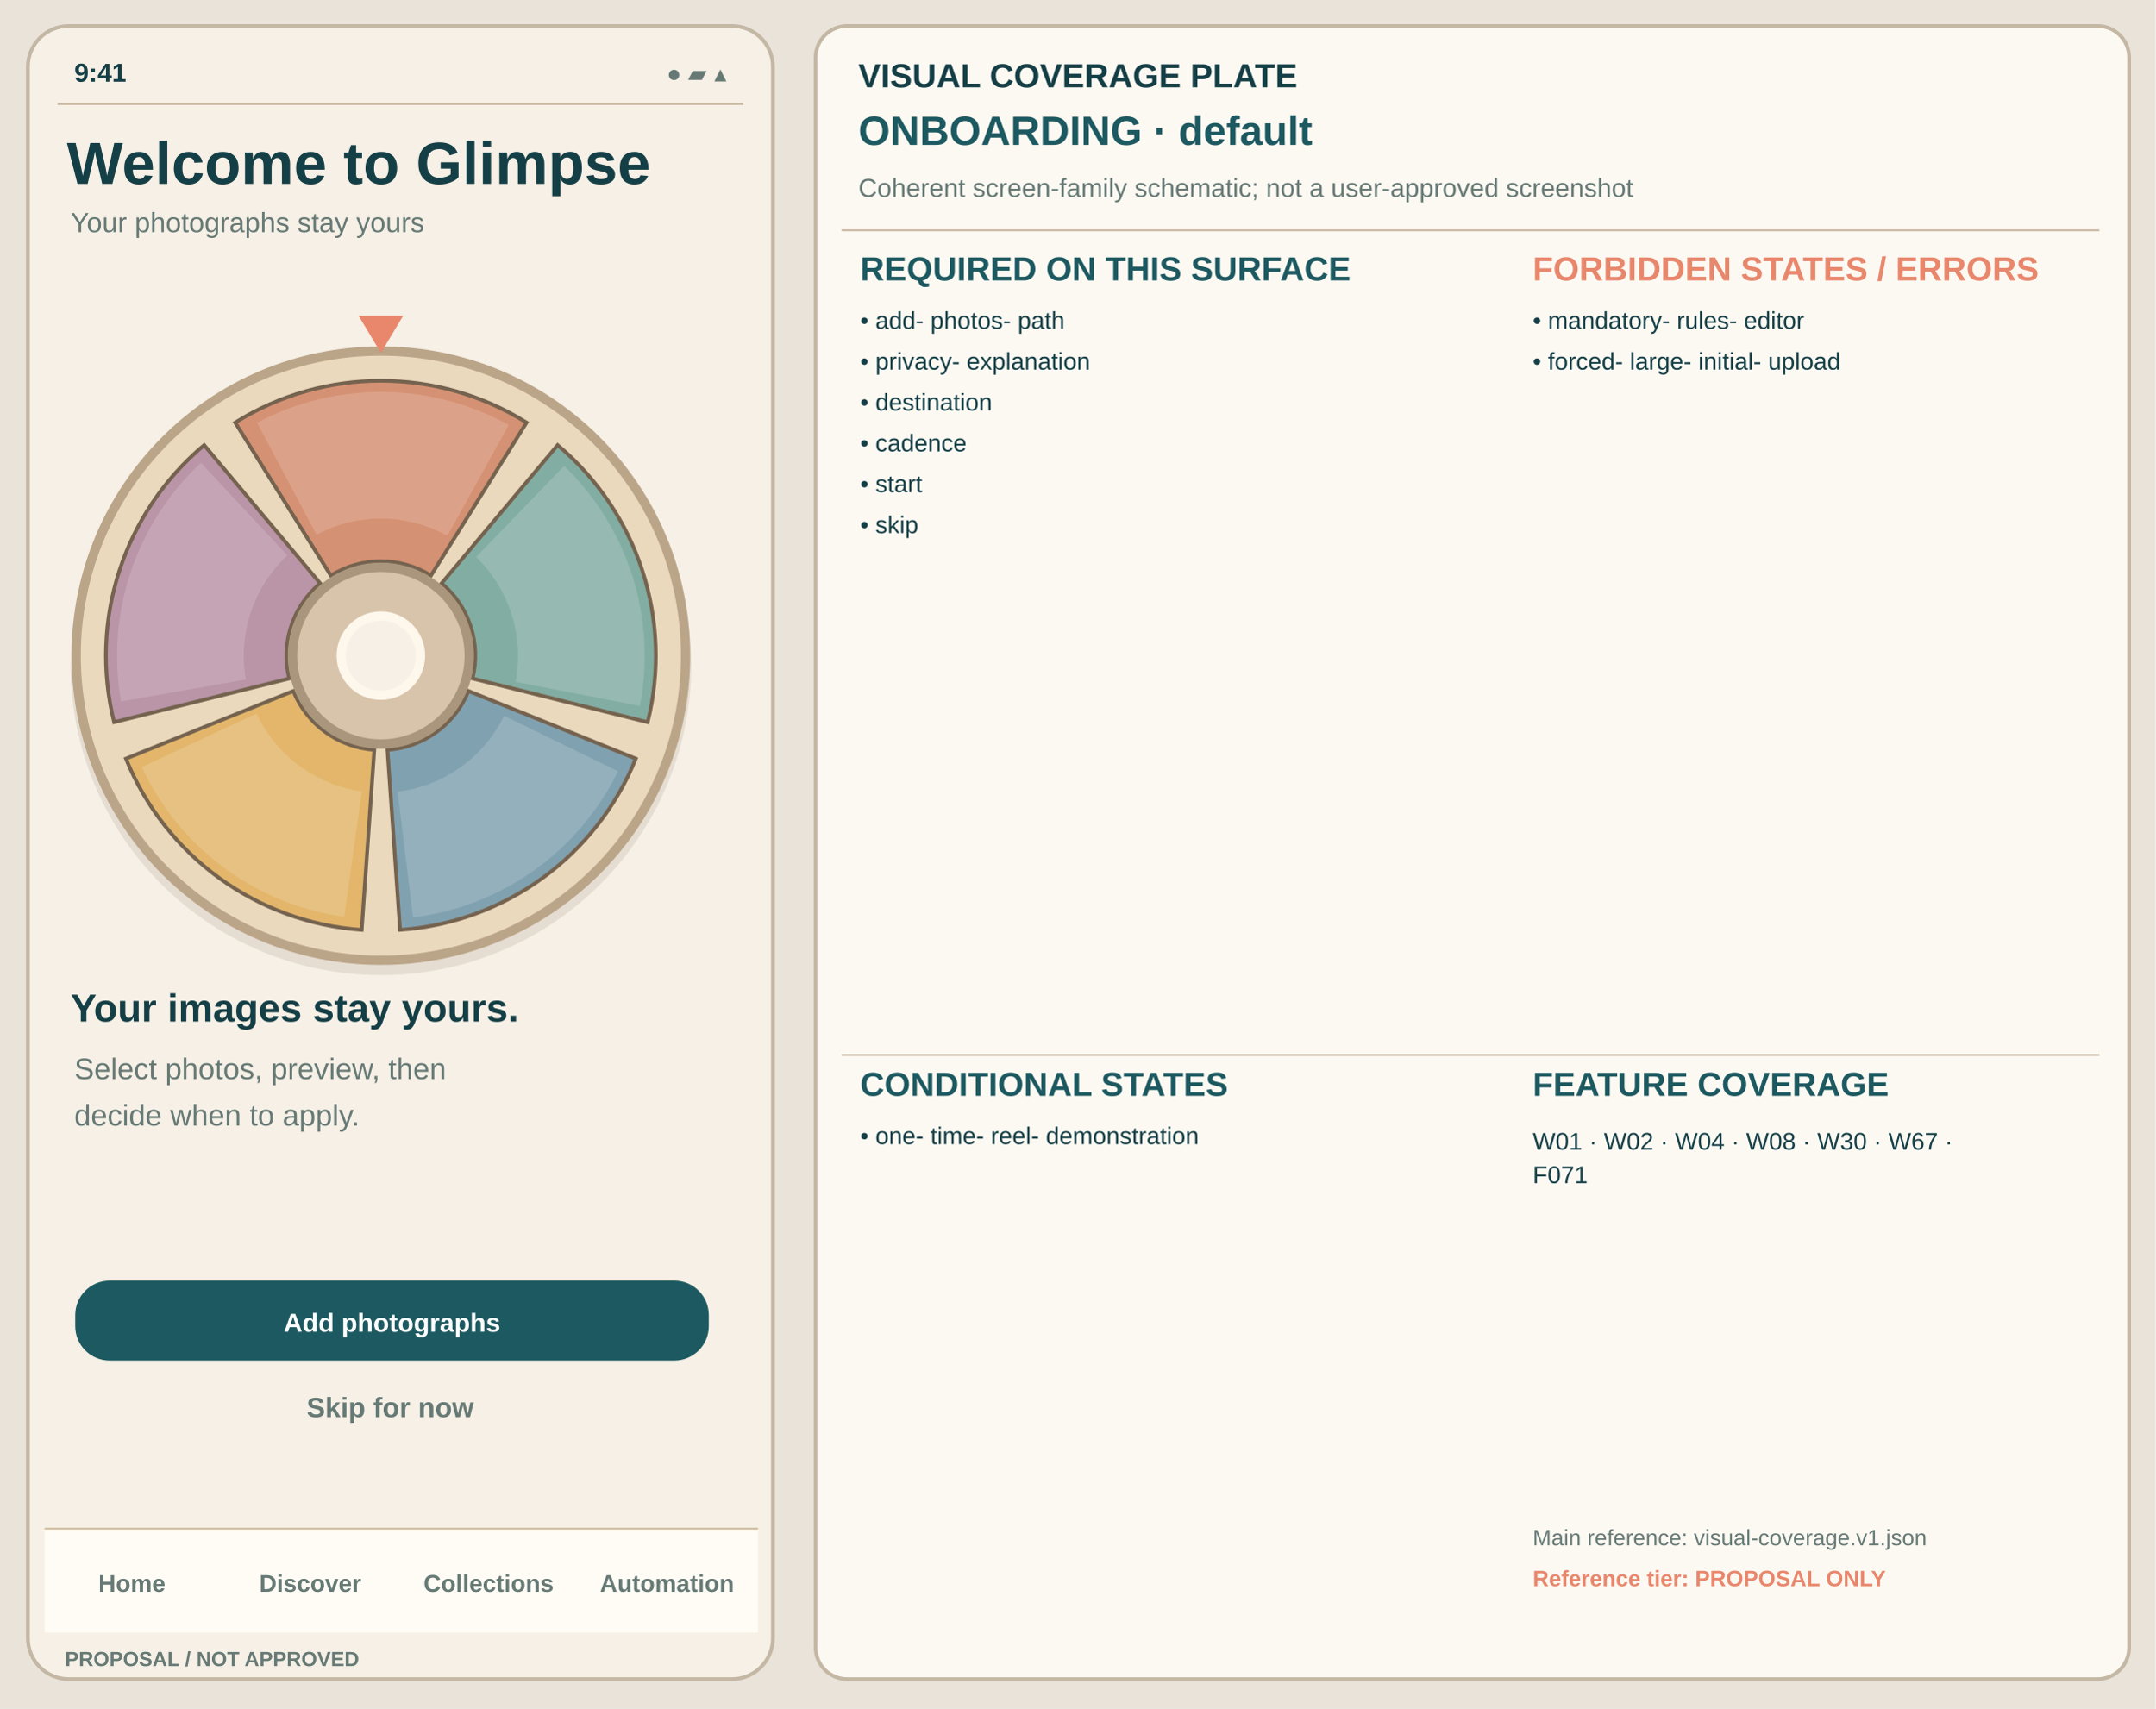
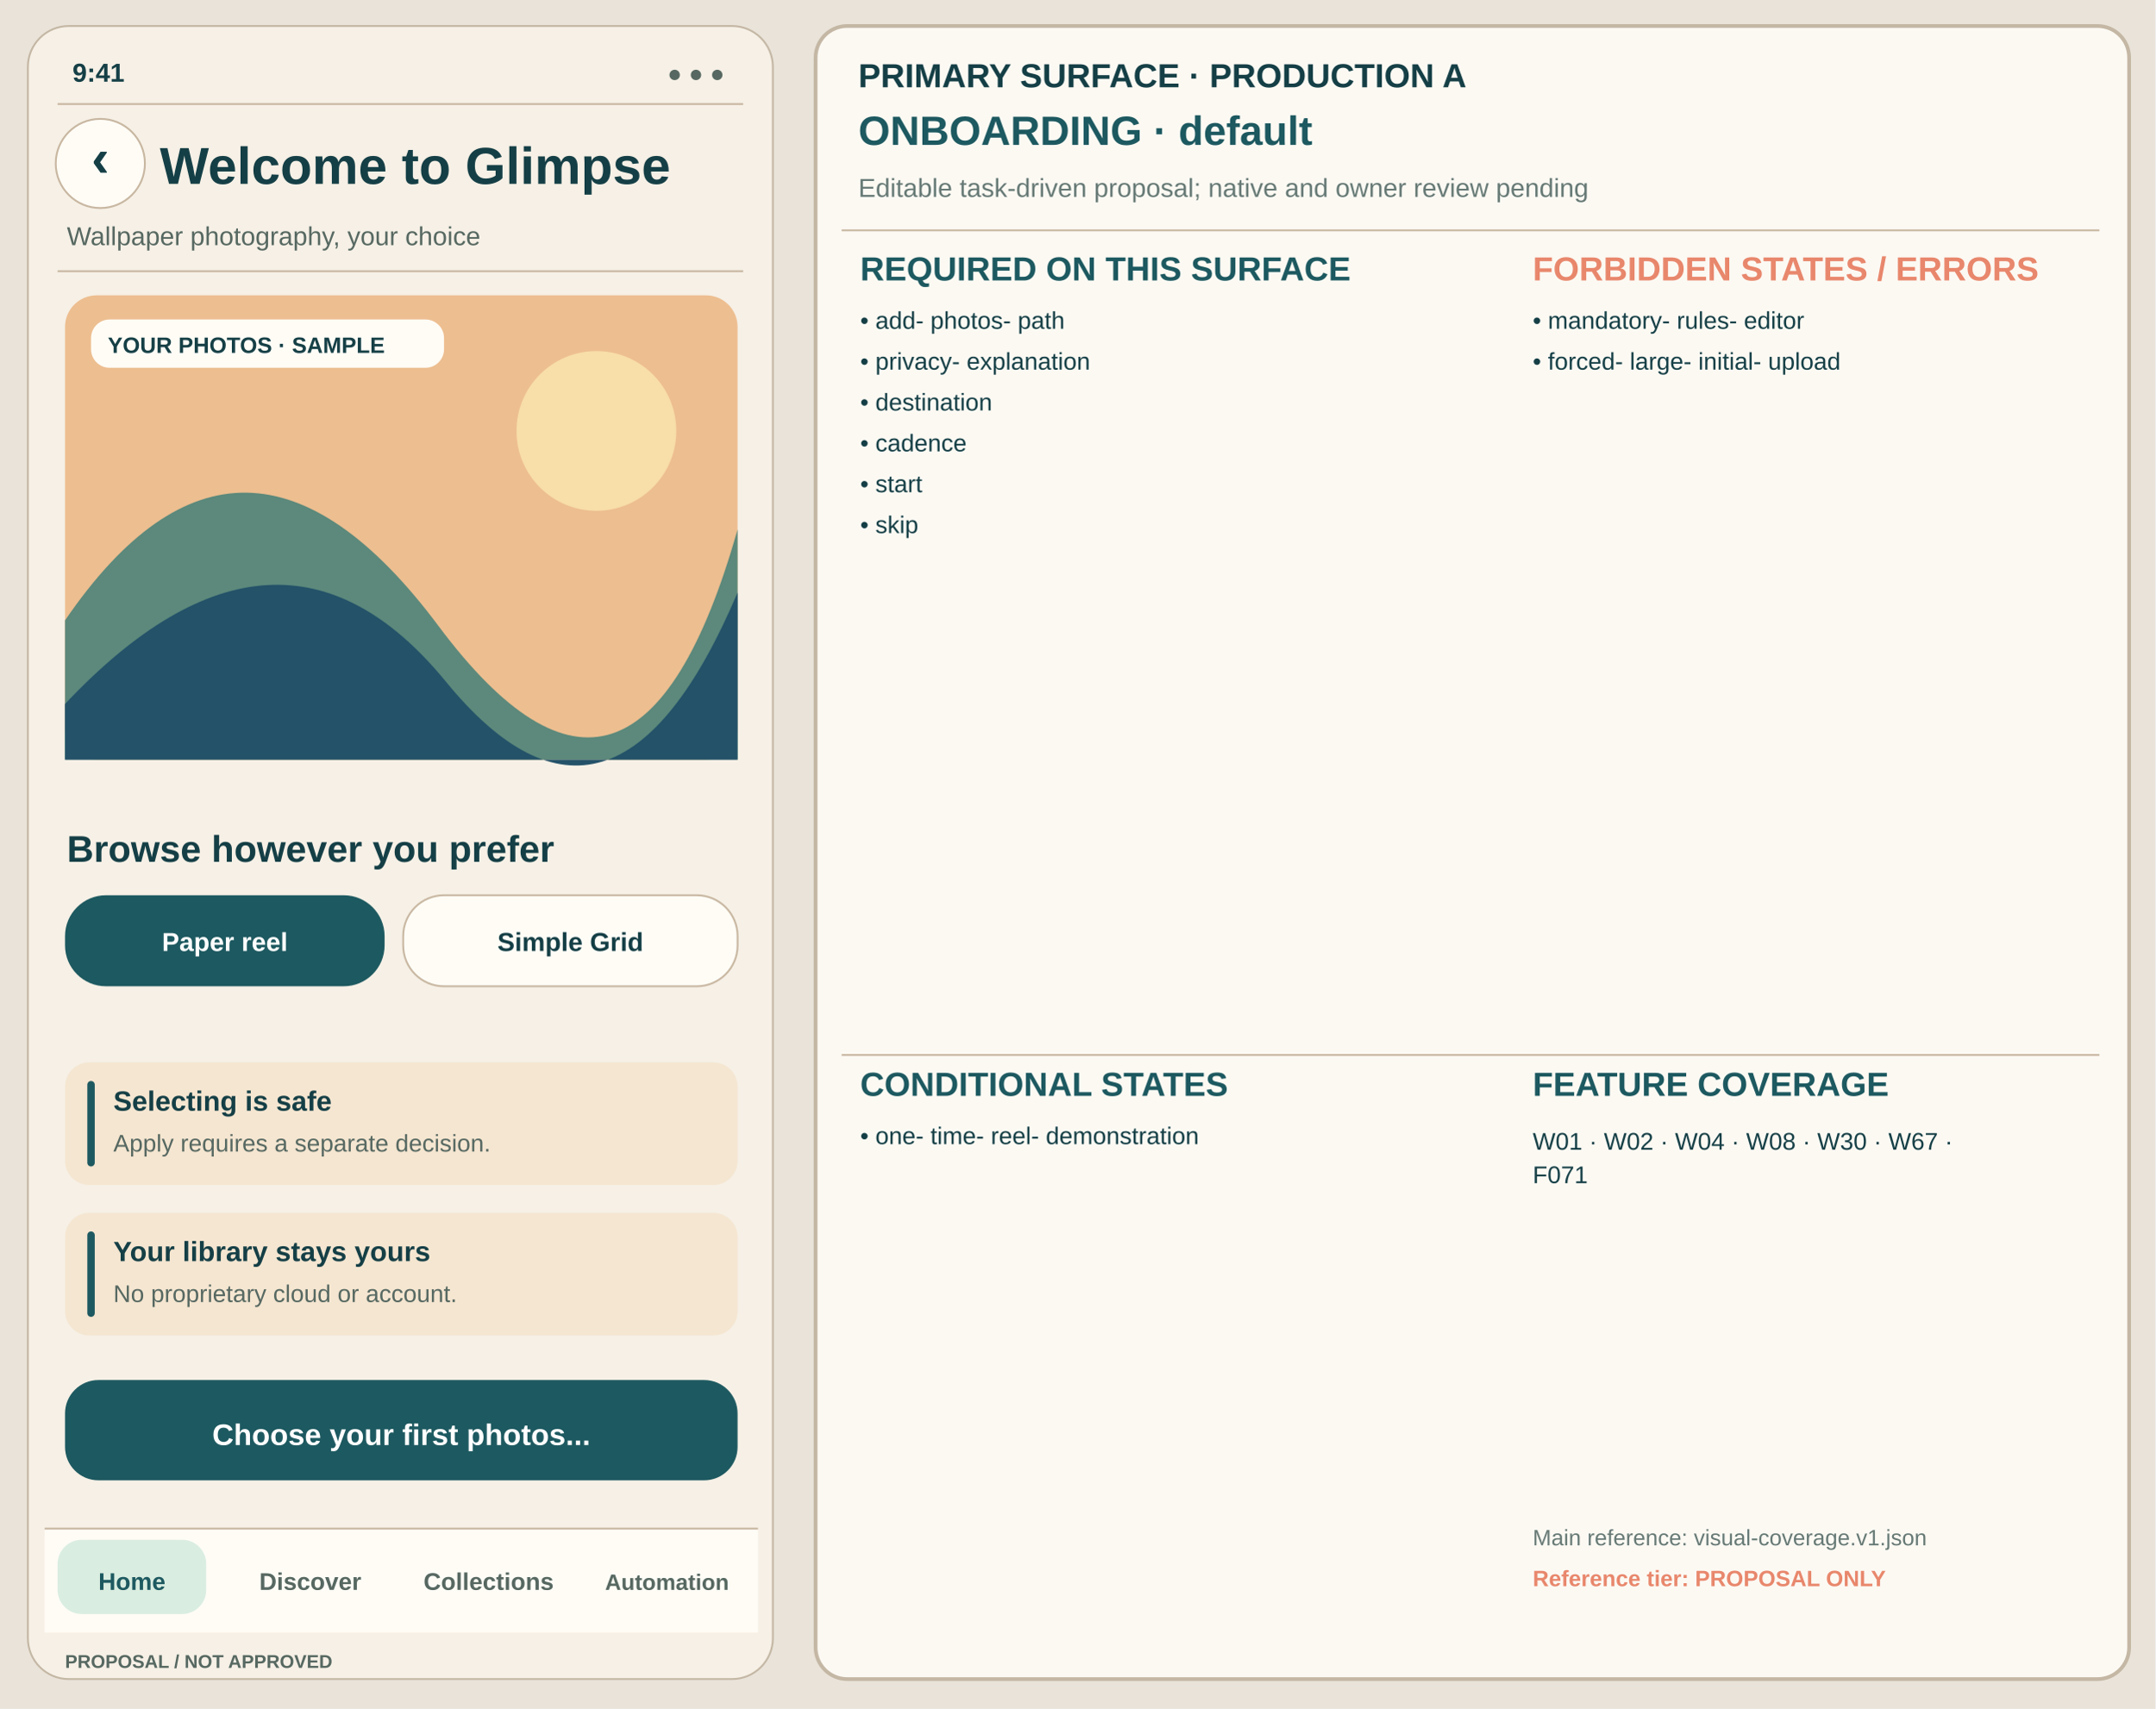
<svg xmlns="http://www.w3.org/2000/svg" width="1160" height="920" viewBox="0 0 1160 920" role="img" aria-label="Proposed Glimpse onboarding annotated layout, default state, not yet approved">
-   <rect width="1160" height="920" fill="#E9E3D9" />
-   <rect x="15" y="14" width="401" height="890" rx="22" fill="#F6F0E6" stroke="#C4B7A4" stroke-width="2" />
-   <text x="40" y="44" fill="#153F46" font-family="Arial,Helvetica,sans-serif" font-size="14" font-weight="650" text-anchor="start">9:41</text>
-   <text x="391" y="44" fill="#667975" font-family="Arial,Helvetica,sans-serif" font-size="13" font-weight="400" text-anchor="end">● ▰ ▴</text>
-   <path d="M31 56 L400 56" stroke="#C8B7A1" stroke-width="1" fill="none" />
-   <text x="36" y="99" fill="#153F46" font-family="Arial,Helvetica,sans-serif" font-size="32" font-weight="700" text-anchor="start">Welcome to Glimpse</text>
-   <text x="38" y="125" fill="#667975" font-family="Arial,Helvetica,sans-serif" font-size="15" font-weight="400" text-anchor="start">Your photographs stay yours</text>
-   <circle cx="205" cy="358" r="167" fill="#9F907C" opacity=".2" />
-   <circle cx="205" cy="353" r="164" fill="#EAD9BD" stroke="#BBA589" stroke-width="5" />
-   <path d="M126.57,227.49 A148 148 0 0 1 283.43,227.49 L231.94,309.89 A50.84 50.84 0 0 0 178.06,309.89Z" fill="#D59173" stroke="#75634F" stroke-width="2" />
-   <path d="M138.34,227.62 A142 142 0 0 1 273.84,228.8 L240.78,288.45 A73.8 73.8 0 0 0 170.35,287.84Z" fill="white" opacity=".16" />
-   <path d="M300.13,239.63 A148 148 0 0 1 348.6,388.8 L254.33,365.3 A50.84 50.84 0 0 0 237.68,314.05Z" fill="#82ADA2" stroke="#75634F" stroke-width="2" />
-   <path d="M303.64,250.85 A142 142 0 0 1 344.39,380.09 L277.44,367.08 A73.8 73.8 0 0 0 256.27,299.91Z" fill="white" opacity=".16" />
-   <path d="M342.22,408.44 A148 148 0 0 1 215.32,500.64 L208.55,403.72 A50.84 50.84 0 0 0 252.14,372.04Z" fill="#80A1B0" stroke="#75634F" stroke-width="2" />
-   <path d="M332.63,415.25 A142 142 0 0 1 222.31,493.94 L213.99,426.25 A73.8 73.8 0 0 0 271.33,385.35Z" fill="white" opacity=".16" />
-   <path d="M194.68,500.64 A148 148 0 0 1 67.78,408.44 L157.86,372.04 A50.84 50.84 0 0 0 201.45,403.72Z" fill="#E3B66B" stroke="#75634F" stroke-width="2" />
-   <path d="M185.24,493.62 A142 142 0 0 1 76.3,413.01 L138.11,384.19 A73.8 73.8 0 0 0 194.73,426.08Z" fill="white" opacity=".16" />
-   <path d="M61.4,388.8 A148 148 0 0 1 109.87,239.63 L172.32,314.05 A50.84 50.84 0 0 0 155.67,365.3Z" fill="#BA94A7" stroke="#75634F" stroke-width="2" />
-   <path d="M65.16,377.66 A142 142 0 0 1 108.16,249.15 L154.67,299.03 A73.8 73.8 0 0 0 132.32,365.82Z" fill="white" opacity=".16" />
-   <circle cx="205" cy="353" r="47.56" fill="#D8C4AB" stroke="#A9967C" stroke-width="5" />
-   <circle cx="205" cy="353" r="21.32" fill="#F6F0E6" stroke="#FDF7EC" stroke-width="5" />
-   <path d="M193 170L217 170L205 190Z" fill="#E8876C" />
-   <text x="38" y="550" fill="#153F46" font-family="Arial,Helvetica,sans-serif" font-size="21" font-weight="650" text-anchor="start">Your images stay yours.</text>
-   <text x="40" y="581" fill="#667975" font-family="Arial,Helvetica,sans-serif" font-size="16" font-weight="400" text-anchor="start">Select photos, preview, then</text>
-   <text x="40" y="606" fill="#667975" font-family="Arial,Helvetica,sans-serif" font-size="16" font-weight="400" text-anchor="start">decide when to apply.</text>
-   <rect x="41" y="690" width="340" height="42" rx="18" fill="#1D5960" stroke="#1D5960" stroke-width="1" />
-   <text x="211" y="717" fill="#FFFFFF" font-family="Arial,Helvetica,sans-serif" font-size="14" font-weight="650" text-anchor="middle">Add photographs</text>
-   <text x="210" y="763" fill="#667975" font-family="Arial,Helvetica,sans-serif" font-size="15" font-weight="550" text-anchor="middle">Skip for now</text>
-   <rect x="24" y="823" width="384" height="56" rx="0" fill="#FFFCF6" stroke="none" stroke-width="1" />
-   <path d="M24 823 L408 823" stroke="#CEBC9F" stroke-width="1" fill="none" />
-   <text x="71" y="857" fill="#667975" font-family="Arial,Helvetica,sans-serif" font-size="13" font-weight="600" text-anchor="middle">Home</text>
-   <text x="167" y="857" fill="#667975" font-family="Arial,Helvetica,sans-serif" font-size="13" font-weight="600" text-anchor="middle">Discover</text>
-   <text x="263" y="857" fill="#667975" font-family="Arial,Helvetica,sans-serif" font-size="13" font-weight="600" text-anchor="middle">Collections</text>
-   <text x="359" y="857" fill="#667975" font-family="Arial,Helvetica,sans-serif" font-size="13" font-weight="600" text-anchor="middle">Automation</text>
-   <text x="35" y="897" fill="#667975" font-family="Arial,Helvetica,sans-serif" font-size="11" font-weight="650" text-anchor="start">PROPOSAL / NOT APPROVED</text>
+   <rect x="0" y="0" width="1160" height="920" rx="0" fill="#E9E3D9" stroke="none" />
+   <rect x="15" y="14" width="401" height="890" rx="22" fill="#F6F0E6" stroke="#C4B7A4" />
+   <text x="39" y="44" fill="#153F46" font-size="14" font-weight="700" font-family="Arial,Helvetica,sans-serif" text-anchor="start">9:41</text>
+   <text x="390" y="44" fill="#566861" font-size="13" font-weight="700" font-family="Arial,Helvetica,sans-serif" text-anchor="end">●  ●  ●</text>
+   <path d="M31 56 L400 56" fill="none" stroke="#C8B7A1" />
+   <path d="M31 146 L400 146" fill="none" stroke="#C8B7A1" />
+   <rect x="30" y="64" width="48" height="48" rx="24" fill="#FFFCF6" stroke="#C8B7A1" />
+   <text x="54" y="95" fill="#153F46" font-size="29" font-weight="700" font-family="Arial,Helvetica,sans-serif" text-anchor="middle">‹</text>
+   <text x="86" y="99" fill="#153F46" font-size="28" font-weight="700" font-family="Arial,Helvetica,sans-serif" text-anchor="start">Welcome to Glimpse</text>
+   <text x="36" y="132" fill="#566861" font-size="14" font-weight="500" font-family="Arial,Helvetica,sans-serif" text-anchor="start">Wallpaper photography, your choice</text>
+   <rect x="35" y="159" width="362" height="250" rx="17" fill="#EDBE90" stroke="none" />
+   <circle cx="321" cy="232" r="43" fill="#F8DEA9" />
+   <path d="M35 334 Q130 195 236 337 T397 285 V409 H35Z" fill="#5C897B" />
+   <path d="M35 379 Q150 257 240 367 T397 319 V409 H35Z" fill="#245269" />
+   <rect x="49" y="172" width="190" height="26" rx="10" fill="#FFFCF6" stroke="none" />
+   <text x="58" y="190" fill="#153F46" font-size="12" font-weight="700" font-family="Arial,Helvetica,sans-serif" text-anchor="start">YOUR PHOTOS · SAMPLE</text>
+   <text x="36" y="464" fill="#153F46" font-size="20" font-weight="700" font-family="Arial,Helvetica,sans-serif" text-anchor="start">Browse however you prefer</text>
+   <rect x="35" y="482" width="172" height="49" rx="22" fill="#1D5960" stroke="none" />
+   <rect x="217" y="482" width="180" height="49" rx="22" fill="#FFFCF6" stroke="#C8B7A1" />
+   <text x="121" y="512" fill="#FFFFFF" font-size="14" font-weight="700" font-family="Arial,Helvetica,sans-serif" text-anchor="middle">Paper reel</text>
+   <text x="307" y="512" fill="#153F46" font-size="14" font-weight="700" font-family="Arial,Helvetica,sans-serif" text-anchor="middle">Simple Grid</text>
+   <rect x="35" y="572" width="362" height="66" rx="13" fill="#F5E6D1" stroke="none" />
+   <rect x="47" y="582" width="4" height="46" rx="2" fill="#1D5960" stroke="none" />
+   <text x="61" y="598" fill="#153F46" font-size="15" font-weight="700" font-family="Arial,Helvetica,sans-serif" text-anchor="start">Selecting is safe</text>
+   <text x="61" y="620" fill="#566861" font-size="13" font-weight="500" font-family="Arial,Helvetica,sans-serif" text-anchor="start">Apply requires a separate decision.</text>
+   <rect x="35" y="653" width="362" height="66" rx="13" fill="#F5E6D1" stroke="none" />
+   <rect x="47" y="663" width="4" height="46" rx="2" fill="#1D5960" stroke="none" />
+   <text x="61" y="679" fill="#153F46" font-size="15" font-weight="700" font-family="Arial,Helvetica,sans-serif" text-anchor="start">Your library stays yours</text>
+   <text x="61" y="701" fill="#566861" font-size="13" font-weight="500" font-family="Arial,Helvetica,sans-serif" text-anchor="start">No proprietary cloud or account.</text>
+   <rect x="35" y="743" width="362" height="54" rx="18" fill="#1D5960" stroke="none" />
+   <text x="216" y="778" fill="#FFFFFF" font-size="16" font-weight="700" font-family="Arial,Helvetica,sans-serif" text-anchor="middle">Choose your first photos...</text>
+   <rect x="24" y="823" width="384" height="56" rx="0" fill="#FFFCF6" stroke="none" />
+   <path d="M24 823 L408 823" fill="none" stroke="#C8B7A1" />
+   <rect x="31" y="829" width="80" height="40" rx="13" fill="#DAEDE1" stroke="none" />
+   <text x="71" y="856" fill="#1D5960" font-size="13" font-weight="700" font-family="Arial,Helvetica,sans-serif" text-anchor="middle">Home</text>
+   <text x="167" y="856" fill="#566861" font-size="13" font-weight="600" font-family="Arial,Helvetica,sans-serif" text-anchor="middle">Discover</text>
+   <text x="263" y="856" fill="#566861" font-size="13" font-weight="600" font-family="Arial,Helvetica,sans-serif" text-anchor="middle">Collections</text>
+   <text x="359" y="856" fill="#566861" font-size="12" font-weight="600" font-family="Arial,Helvetica,sans-serif" text-anchor="middle">Automation</text>
+   <text x="35" y="898" fill="#566861" font-size="10" font-weight="700" font-family="Arial,Helvetica,sans-serif" text-anchor="start">PROPOSAL / NOT APPROVED</text>
  <rect x="439" y="14" width="707" height="890" rx="17" fill="#FCF9F3" stroke="#C4B7A4" stroke-width="2" />
-   <text x="462" y="47" fill="#153F46" font-family="Arial,Helvetica,sans-serif" font-size="18" font-weight="700" text-anchor="start">VISUAL COVERAGE PLATE</text>
+   <text x="462" y="47" fill="#153F46" font-family="Arial,Helvetica,sans-serif" font-size="18" font-weight="700" text-anchor="start">PRIMARY SURFACE · PRODUCTION A</text>
  <text x="462" y="78" fill="#1D5960" font-family="Arial,Helvetica,sans-serif" font-size="22" font-weight="700" text-anchor="start">ONBOARDING · default</text>
-   <text x="462" y="106" fill="#667975" font-family="Arial,Helvetica,sans-serif" font-size="14" font-weight="400" text-anchor="start">Coherent screen-family schematic; not a user-approved screenshot</text>
+   <text x="462" y="106" fill="#667975" font-family="Arial,Helvetica,sans-serif" font-size="14" font-weight="400" text-anchor="start">Editable task-driven proposal; native and owner review pending</text>
  <path d="M453 124 L1130 124" stroke="#C8B7A1" stroke-width="1" fill="none" />
  <text x="463" y="151" fill="#1D5960" font-family="Arial,Helvetica,sans-serif" font-size="18" font-weight="700" text-anchor="start">REQUIRED ON THIS SURFACE</text>
  <text x="463" y="177" fill="#153F46" font-family="Arial,Helvetica,sans-serif" font-size="13" font-weight="400" text-anchor="start">• add- photos- path</text>
  <text x="463" y="199" fill="#153F46" font-family="Arial,Helvetica,sans-serif" font-size="13" font-weight="400" text-anchor="start">• privacy- explanation</text>
  <text x="463" y="221" fill="#153F46" font-family="Arial,Helvetica,sans-serif" font-size="13" font-weight="400" text-anchor="start">• destination</text>
  <text x="463" y="243" fill="#153F46" font-family="Arial,Helvetica,sans-serif" font-size="13" font-weight="400" text-anchor="start">• cadence</text>
  <text x="463" y="265" fill="#153F46" font-family="Arial,Helvetica,sans-serif" font-size="13" font-weight="400" text-anchor="start">• start</text>
  <text x="463" y="287" fill="#153F46" font-family="Arial,Helvetica,sans-serif" font-size="13" font-weight="400" text-anchor="start">• skip</text>
  <text x="825" y="151" fill="#E8876C" font-family="Arial,Helvetica,sans-serif" font-size="18" font-weight="700" text-anchor="start">FORBIDDEN STATES / ERRORS</text>
  <text x="825" y="177" fill="#153F46" font-family="Arial,Helvetica,sans-serif" font-size="13" font-weight="400" text-anchor="start">• mandatory- rules- editor</text>
  <text x="825" y="199" fill="#153F46" font-family="Arial,Helvetica,sans-serif" font-size="13" font-weight="400" text-anchor="start">• forced- large- initial- upload</text>
  <path d="M453 568 L1130 568" stroke="#C8B7A1" stroke-width="1" fill="none" />
  <text x="463" y="590" fill="#1D5960" font-family="Arial,Helvetica,sans-serif" font-size="18" font-weight="700" text-anchor="start">CONDITIONAL STATES</text>
  <text x="463" y="616" fill="#153F46" font-family="Arial,Helvetica,sans-serif" font-size="13" font-weight="400" text-anchor="start">• one- time- reel- demonstration</text>
  <text x="825" y="590" fill="#1D5960" font-family="Arial,Helvetica,sans-serif" font-size="18" font-weight="700" text-anchor="start">FEATURE COVERAGE</text>
  <text x="825" y="619" fill="#153F46" font-family="Arial,Helvetica,sans-serif" font-size="13" font-weight="400" text-anchor="start">W01 · W02 · W04 · W08 · W30 · W67 ·</text>
  <text x="825" y="637" fill="#153F46" font-family="Arial,Helvetica,sans-serif" font-size="13" font-weight="400" text-anchor="start">F071</text>
  <text x="825" y="832" fill="#667975" font-family="Arial,Helvetica,sans-serif" font-size="12" font-weight="400" text-anchor="start">Main reference: visual-coverage.v1.json</text>
  <text x="825" y="854" fill="#E8876C" font-family="Arial,Helvetica,sans-serif" font-size="12" font-weight="700" text-anchor="start">Reference tier: PROPOSAL ONLY</text>
</svg>
